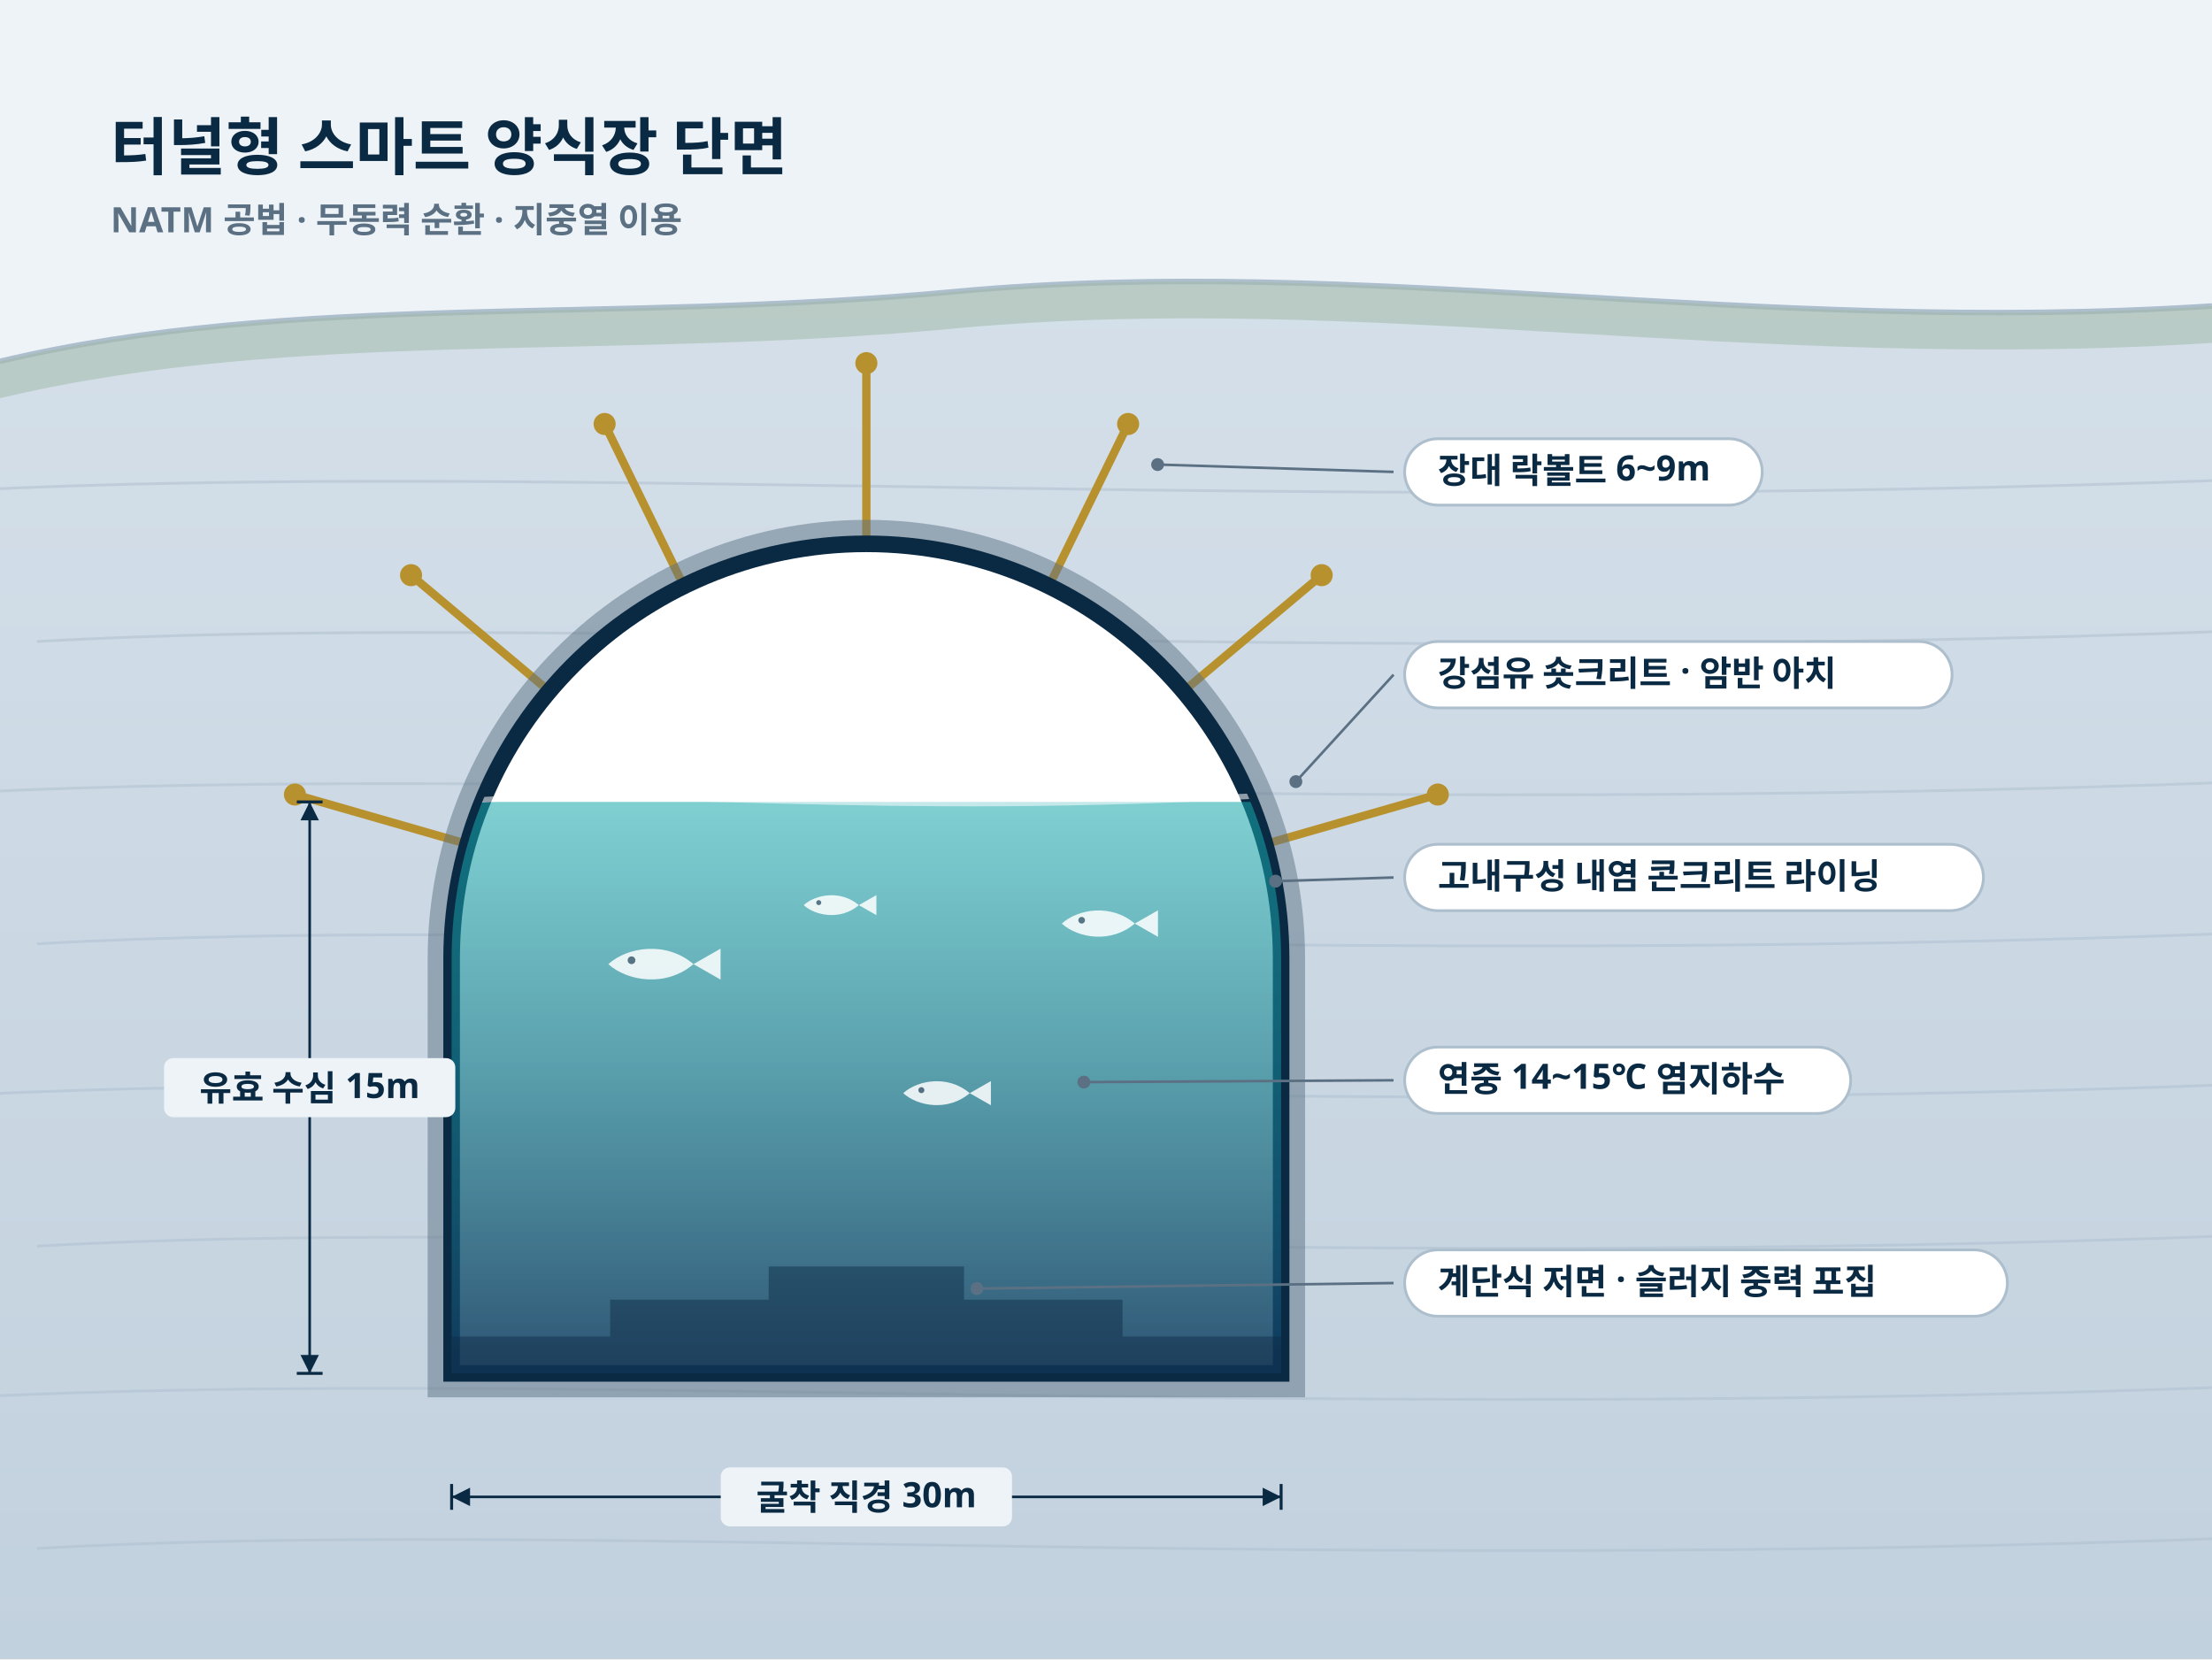
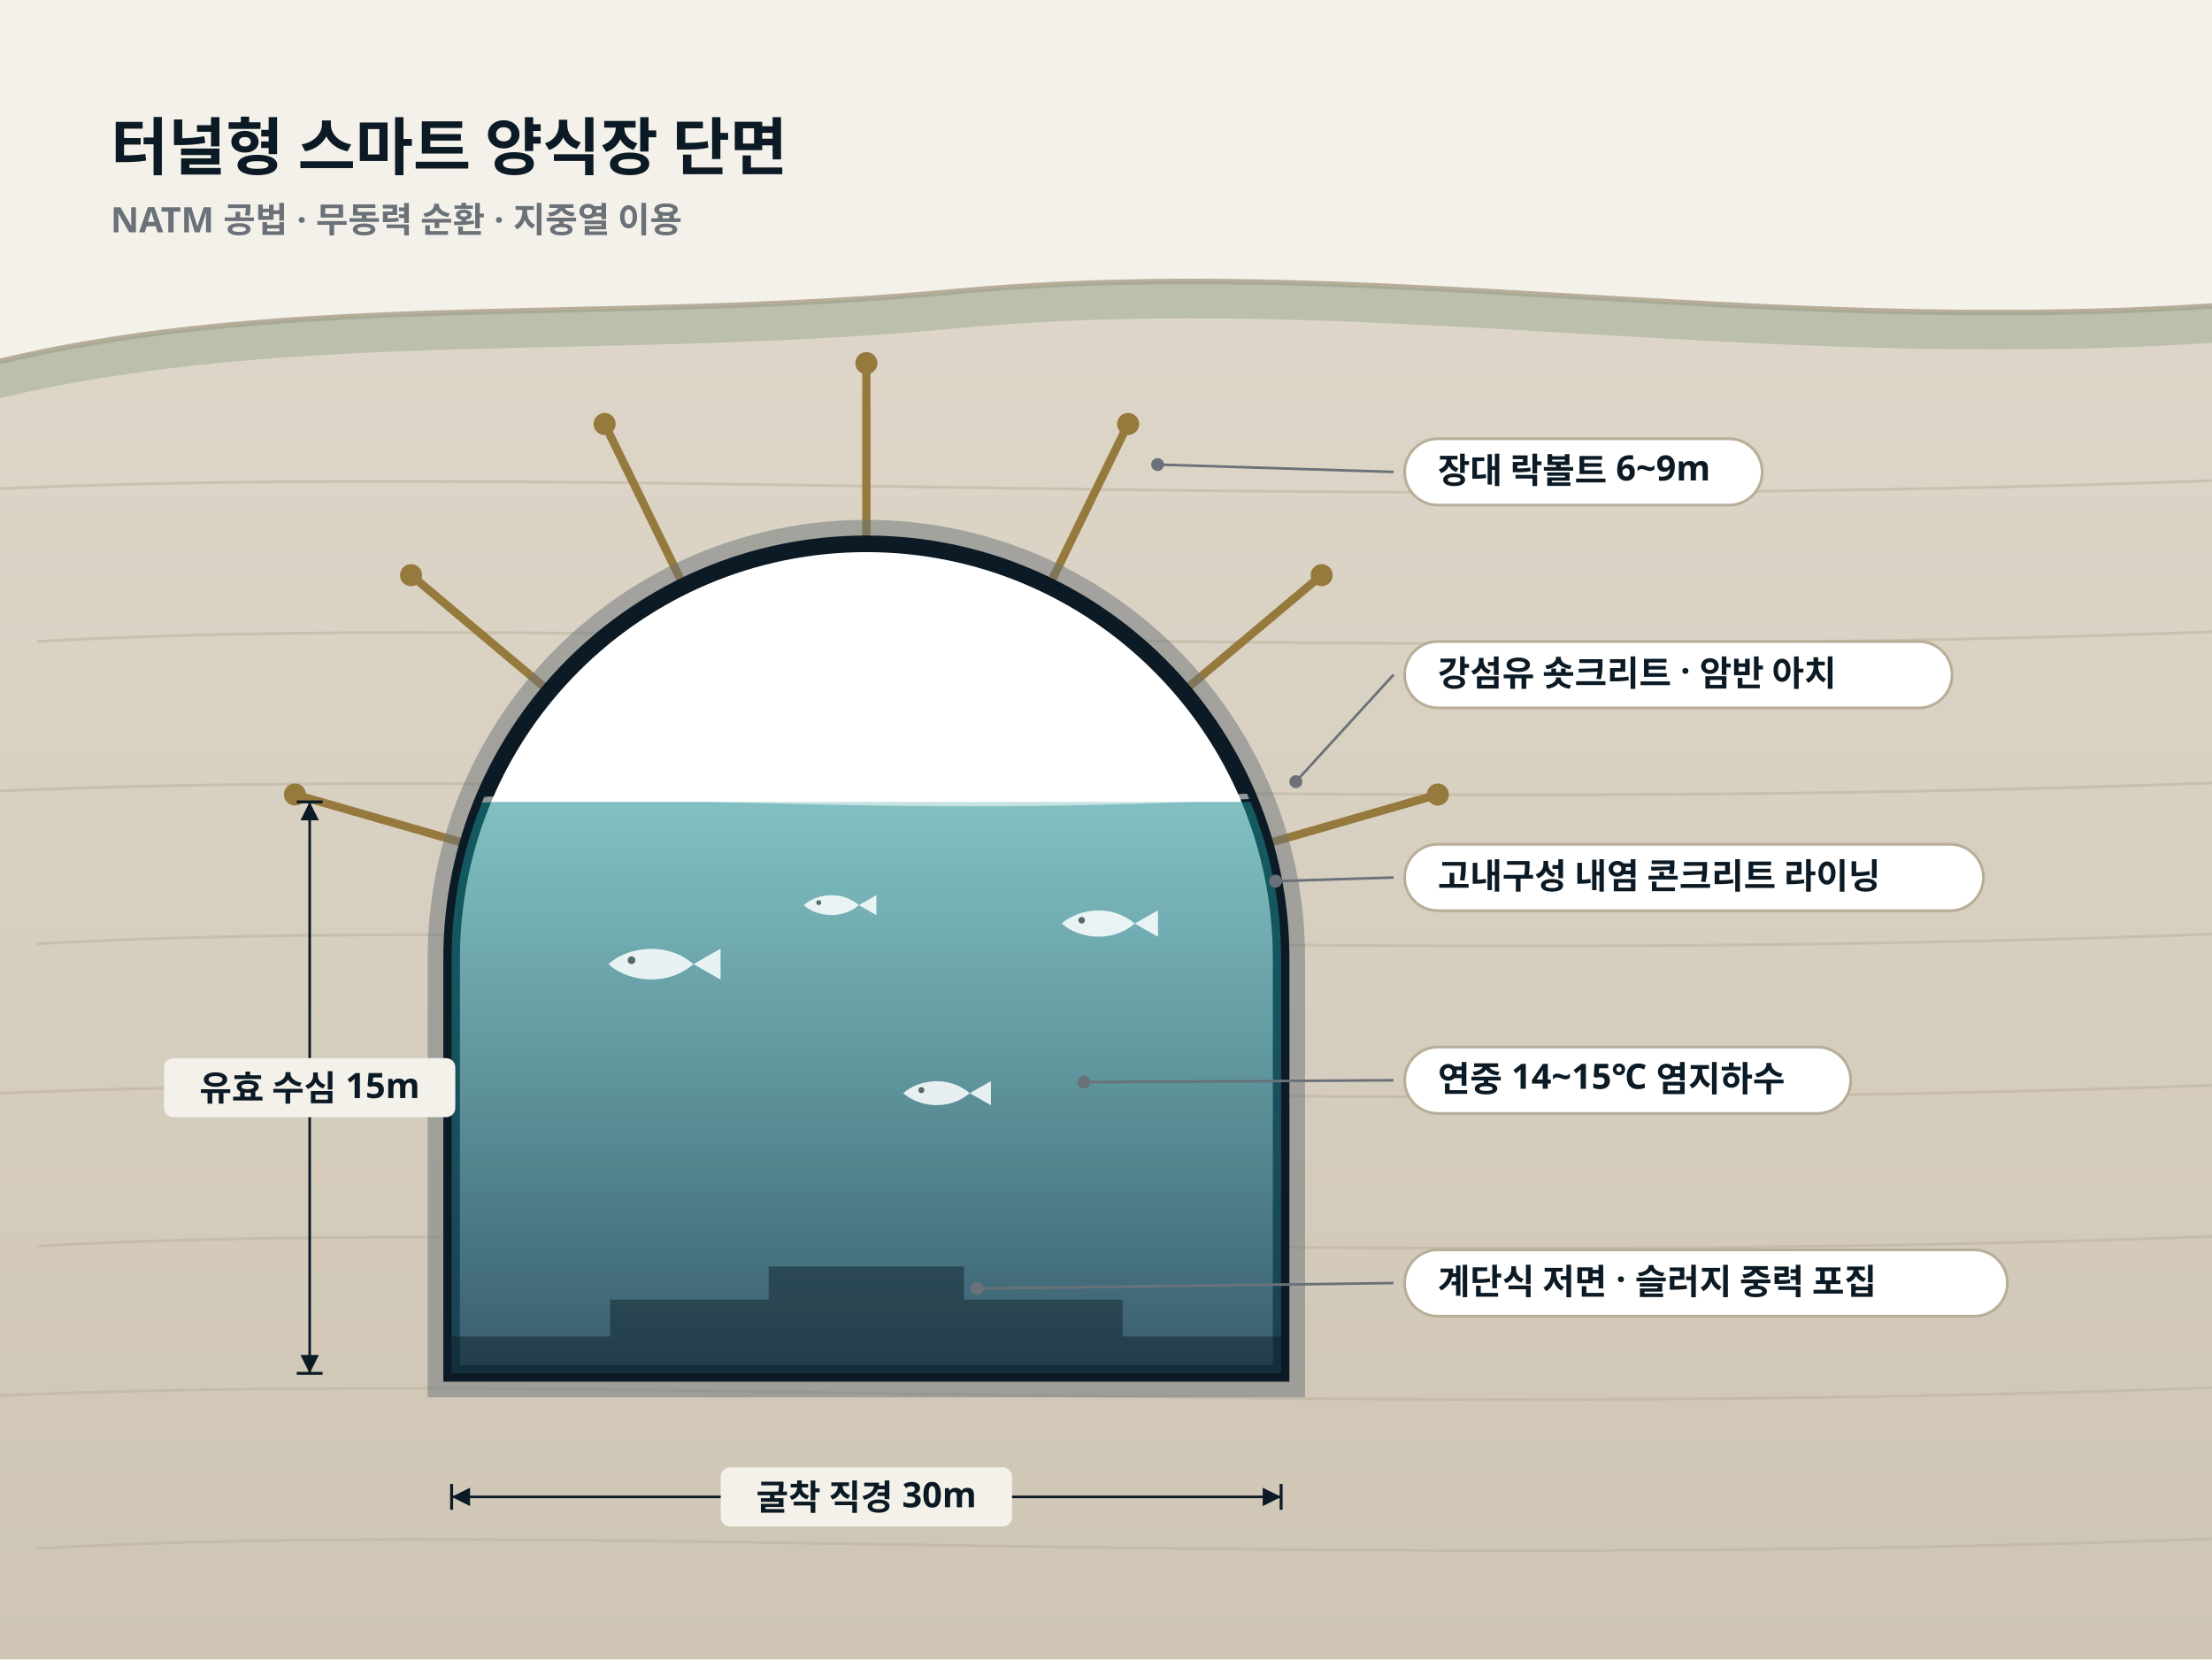
<svg xmlns="http://www.w3.org/2000/svg" viewBox="0 0 1200 900" width="1200" height="900" role="img" aria-label="터널형 양식장 단면도" font-family="'Pretendard Variable',Pretendard,'Apple SD Gothic Neo','Malgun Gothic',sans-serif">
  <defs>
    <linearGradient id="w" x1="0" y1="0" x2="0" y2="1">
-       <stop offset="0" stop-color="#17a9ad" stop-opacity=".55" />
-       <stop offset="1" stop-color="#113c60" stop-opacity=".88" />
+       <stop offset="0" stop-color="#1b8b90" stop-opacity=".55" />
+       <stop offset="1" stop-color="#1d4356" stop-opacity=".88" />
    </linearGradient>
    <linearGradient id="rk" x1="0" y1="0" x2="0" y2="1">
-       <stop offset="0" stop-color="#d4dfe9" />
-       <stop offset="1" stop-color="#c2d1de" />
+       <stop offset="0" stop-color="#ded7c9" />
+       <stop offset="1" stop-color="#cec5b4" />
    </linearGradient>
  </defs>
-   <rect width="1200" height="900" fill="#eef3f8" />
+   <rect width="1200" height="900" fill="#f4f1ea" />
  <path d="M0,196 C160,158 330,176 520,158 C740,138 950,182 1200,166 L1200,900 L0,900 Z" fill="url(#rk)" />
-   <path d="M0,196 C160,158 330,176 520,158 C740,138 950,182 1200,166" fill="none" stroke="#adbecd" stroke-width="3" />
-   <path d="M0,196 C160,158 330,176 520,158 C740,138 950,182 1200,166 L1200,186 C950,202 740,158 520,178 C330,196 160,178 0,216 Z" fill="#9fb8a4" opacity=".5" />
-   <path d="M-20,266 C300,250 700,280 1220,260" fill="none" stroke="#adbecd" stroke-width="1.5" opacity=".5" />
-   <path d="M20,348 C300,332 700,362 1220,342" fill="none" stroke="#adbecd" stroke-width="1.5" opacity=".5" />
-   <path d="M-20,430 C300,414 700,444 1220,424" fill="none" stroke="#adbecd" stroke-width="1.5" opacity=".5" />
-   <path d="M20,512 C300,496 700,526 1220,506" fill="none" stroke="#adbecd" stroke-width="1.5" opacity=".5" />
-   <path d="M-20,594 C300,578 700,608 1220,588" fill="none" stroke="#adbecd" stroke-width="1.5" opacity=".5" />
-   <path d="M20,676 C300,660 700,690 1220,670" fill="none" stroke="#adbecd" stroke-width="1.5" opacity=".5" />
-   <path d="M-20,758 C300,742 700,772 1220,752" fill="none" stroke="#adbecd" stroke-width="1.5" opacity=".5" />
-   <path d="M20,840 C300,824 700,854 1220,834" fill="none" stroke="#adbecd" stroke-width="1.5" opacity=".5" />
-   <path d="M254,458 L160,431" stroke="#b8912f" stroke-width="4.5" stroke-linecap="round" />
-   <circle cx="160" cy="431" r="6" fill="#b8912f" />
-   <path d="M298,375 L223,312" stroke="#b8912f" stroke-width="4.5" stroke-linecap="round" />
-   <circle cx="223" cy="312" r="6" fill="#b8912f" />
-   <path d="M371,318 L328,230" stroke="#b8912f" stroke-width="4.5" stroke-linecap="round" />
-   <circle cx="328" cy="230" r="6" fill="#b8912f" />
-   <path d="M470,295 L470,197" stroke="#b8912f" stroke-width="4.5" stroke-linecap="round" />
-   <circle cx="470" cy="197" r="6" fill="#b8912f" />
-   <path d="M569,318 L612,230" stroke="#b8912f" stroke-width="4.5" stroke-linecap="round" />
-   <circle cx="612" cy="230" r="6" fill="#b8912f" />
-   <path d="M642,375 L717,312" stroke="#b8912f" stroke-width="4.5" stroke-linecap="round" />
-   <circle cx="717" cy="312" r="6" fill="#b8912f" />
-   <path d="M686,458 L780,431" stroke="#b8912f" stroke-width="4.5" stroke-linecap="round" />
-   <circle cx="780" cy="431" r="6" fill="#b8912f" />
-   <path d="M245,520 A225,225 0 0 1 695,520 L695,745 L245,745 Z" fill="none" stroke="#5b7183" stroke-width="26" opacity=".5" />
-   <path d="M245,520 A225,225 0 0 1 695,520 L695,745 L245,745 Z" fill="#ffffff" stroke="#0a2942" stroke-width="9" />
+   <path d="M0,196 C160,158 330,176 520,158 C740,138 950,182 1200,166" fill="none" stroke="#b8ad98" stroke-width="3" />
+   <path d="M0,196 C160,158 330,176 520,158 C740,138 950,182 1200,166 L1200,186 C950,202 740,158 520,178 C330,196 160,178 0,216 Z" fill="#9aa88f" opacity=".5" />
+   <path d="M-20,266 C300,250 700,280 1220,260" fill="none" stroke="#b8ad98" stroke-width="1.5" opacity=".5" />
+   <path d="M20,348 C300,332 700,362 1220,342" fill="none" stroke="#b8ad98" stroke-width="1.5" opacity=".5" />
+   <path d="M-20,430 C300,414 700,444 1220,424" fill="none" stroke="#b8ad98" stroke-width="1.5" opacity=".5" />
+   <path d="M20,512 C300,496 700,526 1220,506" fill="none" stroke="#b8ad98" stroke-width="1.5" opacity=".5" />
+   <path d="M-20,594 C300,578 700,608 1220,588" fill="none" stroke="#b8ad98" stroke-width="1.5" opacity=".5" />
+   <path d="M20,676 C300,660 700,690 1220,670" fill="none" stroke="#b8ad98" stroke-width="1.5" opacity=".5" />
+   <path d="M-20,758 C300,742 700,772 1220,752" fill="none" stroke="#b8ad98" stroke-width="1.5" opacity=".5" />
+   <path d="M20,840 C300,824 700,854 1220,834" fill="none" stroke="#b8ad98" stroke-width="1.5" opacity=".5" />
+   <path d="M254,458 L160,431" stroke="#96793d" stroke-width="4.5" stroke-linecap="round" />
+   <circle cx="160" cy="431" r="6" fill="#96793d" />
+   <path d="M298,375 L223,312" stroke="#96793d" stroke-width="4.5" stroke-linecap="round" />
+   <circle cx="223" cy="312" r="6" fill="#96793d" />
+   <path d="M371,318 L328,230" stroke="#96793d" stroke-width="4.5" stroke-linecap="round" />
+   <circle cx="328" cy="230" r="6" fill="#96793d" />
+   <path d="M470,295 L470,197" stroke="#96793d" stroke-width="4.5" stroke-linecap="round" />
+   <circle cx="470" cy="197" r="6" fill="#96793d" />
+   <path d="M569,318 L612,230" stroke="#96793d" stroke-width="4.5" stroke-linecap="round" />
+   <circle cx="612" cy="230" r="6" fill="#96793d" />
+   <path d="M642,375 L717,312" stroke="#96793d" stroke-width="4.5" stroke-linecap="round" />
+   <circle cx="717" cy="312" r="6" fill="#96793d" />
+   <path d="M686,458 L780,431" stroke="#96793d" stroke-width="4.5" stroke-linecap="round" />
+   <circle cx="780" cy="431" r="6" fill="#96793d" />
+   <path d="M245,520 A225,225 0 0 1 695,520 L695,745 L245,745 Z" fill="none" stroke="#6b7178" stroke-width="26" opacity=".5" />
+   <path d="M245,520 A225,225 0 0 1 695,520 L695,745 L245,745 Z" fill="#ffffff" stroke="#0b1a24" stroke-width="9" />
  <clipPath id="cb">
    <path d="M245,520 A225,225 0 0 1 695,520 L695,745 L245,745 Z" />
  </clipPath>
  <g clip-path="url(#cb)">
    <rect x="245" y="435" width="450" height="310" fill="url(#w)" />
-     <path d="M245,745 L245,725 L331,725 L331,705 L417,705 L417,687 L523,687 L523,705 L609,705 L609,725 L695,725 L695,745 Z" fill="#0a2942" opacity=".45" />
+     <path d="M245,745 L245,725 L331,725 L331,705 L417,705 L417,687 L523,687 L523,705 L609,705 L609,725 L695,725 L695,745 Z" fill="#0b1a24" opacity=".45" />
    <path d="M245,435 C355,426 470,444 695,431" fill="none" stroke="#ffffff" stroke-width="3" opacity=".55" />
    <g transform="translate(330,523) scale(1.05)" fill="#ffffff" opacity="0.85">
      <path d="M0,0 c10,-9 30,-12 44,0 c-14,12 -34,9 -44,0 z" />
      <path d="M44,0 l14,-8 v16 z" />
-       <circle cx="12" cy="-2" r="2" fill="#0a2942" opacity=".7" />
+       <circle cx="12" cy="-2" r="2" fill="#0b1a24" opacity=".7" />
    </g>
    <g transform="translate(490,593) scale(0.82)" fill="#ffffff" opacity="0.85">
      <path d="M0,0 c10,-9 30,-12 44,0 c-14,12 -34,9 -44,0 z" />
      <path d="M44,0 l14,-8 v16 z" />
-       <circle cx="12" cy="-2" r="2" fill="#0a2942" opacity=".7" />
+       <circle cx="12" cy="-2" r="2" fill="#0b1a24" opacity=".7" />
    </g>
    <g transform="translate(436,491) scale(0.68)" fill="#ffffff" opacity="0.85">
      <path d="M0,0 c10,-9 30,-12 44,0 c-14,12 -34,9 -44,0 z" />
      <path d="M44,0 l14,-8 v16 z" />
-       <circle cx="12" cy="-2" r="2" fill="#0a2942" opacity=".7" />
+       <circle cx="12" cy="-2" r="2" fill="#0b1a24" opacity=".7" />
    </g>
    <g transform="translate(576,501) scale(0.9)" fill="#ffffff" opacity="0.85">
      <path d="M0,0 c10,-9 30,-12 44,0 c-14,12 -34,9 -44,0 z" />
      <path d="M44,0 l14,-8 v16 z" />
-       <circle cx="12" cy="-2" r="2" fill="#0a2942" opacity=".7" />
+       <circle cx="12" cy="-2" r="2" fill="#0b1a24" opacity=".7" />
    </g>
  </g>
-   <path d="M245,805 L245,819 M695,805 L695,819" stroke="#0a2942" stroke-width="1.6" />
-   <path d="M245,812 L695,812" stroke="#0a2942" stroke-width="1.4" />
-   <path d="M245,812 l10,-5 v10 z M695,812 l-10,-5 v10 z" fill="#0a2942" />
-   <rect x="391" y="796" width="158" height="32" rx="5" fill="#eef3f8" />
-   <text x="470.0" y="819" font-size="19" fill="#0a2942" font-weight="700" text-anchor="middle" letter-spacing="0">굴착 직경 30m</text>
-   <path d="M161,435 L175,435 M161,745 L175,745" stroke="#0a2942" stroke-width="1.6" />
-   <path d="M168,435 L168,745" stroke="#0a2942" stroke-width="1.4" />
-   <path d="M168,435 l-5,10 h10 z M168,745 l-5,-10 h10 z" fill="#0a2942" />
-   <rect x="89" y="574.0" width="158" height="32" rx="5" fill="#eef3f8" />
-   <text x="168" y="597.0" font-size="19" fill="#0a2942" font-weight="700" text-anchor="middle" letter-spacing="0">유효 수심 15m</text>
-   <path d="M628,252 L756,256" stroke="#5b7183" stroke-width="1.4" fill="none" />
-   <circle cx="628" cy="252" r="3.5" fill="#5b7183" />
-   <rect x="762" y="238" width="194" height="36" rx="18" fill="#ffffff" stroke="#adbecd" stroke-width="1.5" />
-   <text x="780" y="262" font-size="19" fill="#0a2942" font-weight="700" text-anchor="start" letter-spacing="0">장대 락볼트 6~9m</text>
-   <path d="M703,424 L756,366" stroke="#5b7183" stroke-width="1.4" fill="none" />
-   <circle cx="703" cy="424" r="3.5" fill="#5b7183" />
-   <rect x="762" y="348" width="297" height="36" rx="18" fill="#ffffff" stroke="#adbecd" stroke-width="1.5" />
-   <text x="780" y="372" font-size="19" fill="#0a2942" font-weight="700" text-anchor="start" letter-spacing="0">강섬유 숏크리트 · 암반 아치</text>
-   <path d="M692,478 L756,476" stroke="#5b7183" stroke-width="1.4" fill="none" />
-   <circle cx="692" cy="478" r="3.5" fill="#5b7183" />
-   <rect x="762" y="458" width="314" height="36" rx="18" fill="#ffffff" stroke="#adbecd" stroke-width="1.5" />
-   <text x="780" y="482" font-size="19" fill="#0a2942" font-weight="700" text-anchor="start" letter-spacing="0">고내구성 내염 콘크리트 라이닝</text>
-   <path d="M588,587 L756,586" stroke="#5b7183" stroke-width="1.4" fill="none" />
-   <circle cx="588" cy="587" r="3.5" fill="#5b7183" />
-   <rect x="762" y="568" width="242" height="36" rx="18" fill="#ffffff" stroke="#adbecd" stroke-width="1.5" />
-   <text x="780" y="592" font-size="19" fill="#0a2942" font-weight="700" text-anchor="start" letter-spacing="0">연중 14~15℃ 염지하수</text>
-   <path d="M530,699 L756,696" stroke="#5b7183" stroke-width="1.4" fill="none" />
-   <circle cx="530" cy="699" r="3.5" fill="#5b7183" />
-   <rect x="762" y="678" width="327" height="36" rx="18" fill="#ffffff" stroke="#adbecd" stroke-width="1.5" />
-   <text x="780" y="702" font-size="19" fill="#0a2942" font-weight="700" text-anchor="start" letter-spacing="0">계단식 저면 · 슬러지 중력 포집</text>
-   <text x="60" y="92" font-size="34" fill="#0a2942" font-weight="800" text-anchor="start" letter-spacing="0">터널형 스마트 양식장 단면</text>
-   <text x="60" y="126" font-size="19" fill="#5b7183" font-weight="600" text-anchor="start" letter-spacing="0">NATM 공법 · 무동력 순환 · 지중열 이용</text>
+   <path d="M245,805 L245,819 M695,805 L695,819" stroke="#0b1a24" stroke-width="1.6" />
+   <path d="M245,812 L695,812" stroke="#0b1a24" stroke-width="1.4" />
+   <path d="M245,812 l10,-5 v10 z M695,812 l-10,-5 v10 z" fill="#0b1a24" />
+   <rect x="391" y="796" width="158" height="32" rx="5" fill="#f4f1ea" />
+   <text x="470.0" y="819" font-size="19" fill="#0b1a24" font-weight="700" text-anchor="middle" letter-spacing="0">굴착 직경 30m</text>
+   <path d="M161,435 L175,435 M161,745 L175,745" stroke="#0b1a24" stroke-width="1.6" />
+   <path d="M168,435 L168,745" stroke="#0b1a24" stroke-width="1.4" />
+   <path d="M168,435 l-5,10 h10 z M168,745 l-5,-10 h10 z" fill="#0b1a24" />
+   <rect x="89" y="574.0" width="158" height="32" rx="5" fill="#f4f1ea" />
+   <text x="168" y="597.0" font-size="19" fill="#0b1a24" font-weight="700" text-anchor="middle" letter-spacing="0">유효 수심 15m</text>
+   <path d="M628,252 L756,256" stroke="#6b7178" stroke-width="1.4" fill="none" />
+   <circle cx="628" cy="252" r="3.5" fill="#6b7178" />
+   <rect x="762" y="238" width="194" height="36" rx="18" fill="#ffffff" stroke="#b8ad98" stroke-width="1.5" />
+   <text x="780" y="262" font-size="19" fill="#0b1a24" font-weight="700" text-anchor="start" letter-spacing="0">장대 락볼트 6~9m</text>
+   <path d="M703,424 L756,366" stroke="#6b7178" stroke-width="1.4" fill="none" />
+   <circle cx="703" cy="424" r="3.5" fill="#6b7178" />
+   <rect x="762" y="348" width="297" height="36" rx="18" fill="#ffffff" stroke="#b8ad98" stroke-width="1.5" />
+   <text x="780" y="372" font-size="19" fill="#0b1a24" font-weight="700" text-anchor="start" letter-spacing="0">강섬유 숏크리트 · 암반 아치</text>
+   <path d="M692,478 L756,476" stroke="#6b7178" stroke-width="1.4" fill="none" />
+   <circle cx="692" cy="478" r="3.5" fill="#6b7178" />
+   <rect x="762" y="458" width="314" height="36" rx="18" fill="#ffffff" stroke="#b8ad98" stroke-width="1.5" />
+   <text x="780" y="482" font-size="19" fill="#0b1a24" font-weight="700" text-anchor="start" letter-spacing="0">고내구성 내염 콘크리트 라이닝</text>
+   <path d="M588,587 L756,586" stroke="#6b7178" stroke-width="1.4" fill="none" />
+   <circle cx="588" cy="587" r="3.5" fill="#6b7178" />
+   <rect x="762" y="568" width="242" height="36" rx="18" fill="#ffffff" stroke="#b8ad98" stroke-width="1.5" />
+   <text x="780" y="592" font-size="19" fill="#0b1a24" font-weight="700" text-anchor="start" letter-spacing="0">연중 14~15℃ 염지하수</text>
+   <path d="M530,699 L756,696" stroke="#6b7178" stroke-width="1.4" fill="none" />
+   <circle cx="530" cy="699" r="3.5" fill="#6b7178" />
+   <rect x="762" y="678" width="327" height="36" rx="18" fill="#ffffff" stroke="#b8ad98" stroke-width="1.5" />
+   <text x="780" y="702" font-size="19" fill="#0b1a24" font-weight="700" text-anchor="start" letter-spacing="0">계단식 저면 · 슬러지 중력 포집</text>
+   <text x="60" y="92" font-size="34" fill="#0b1a24" font-weight="800" text-anchor="start" letter-spacing="0">터널형 스마트 양식장 단면</text>
+   <text x="60" y="126" font-size="19" fill="#6b7178" font-weight="600" text-anchor="start" letter-spacing="0">NATM 공법 · 무동력 순환 · 지중열 이용</text>
</svg>
